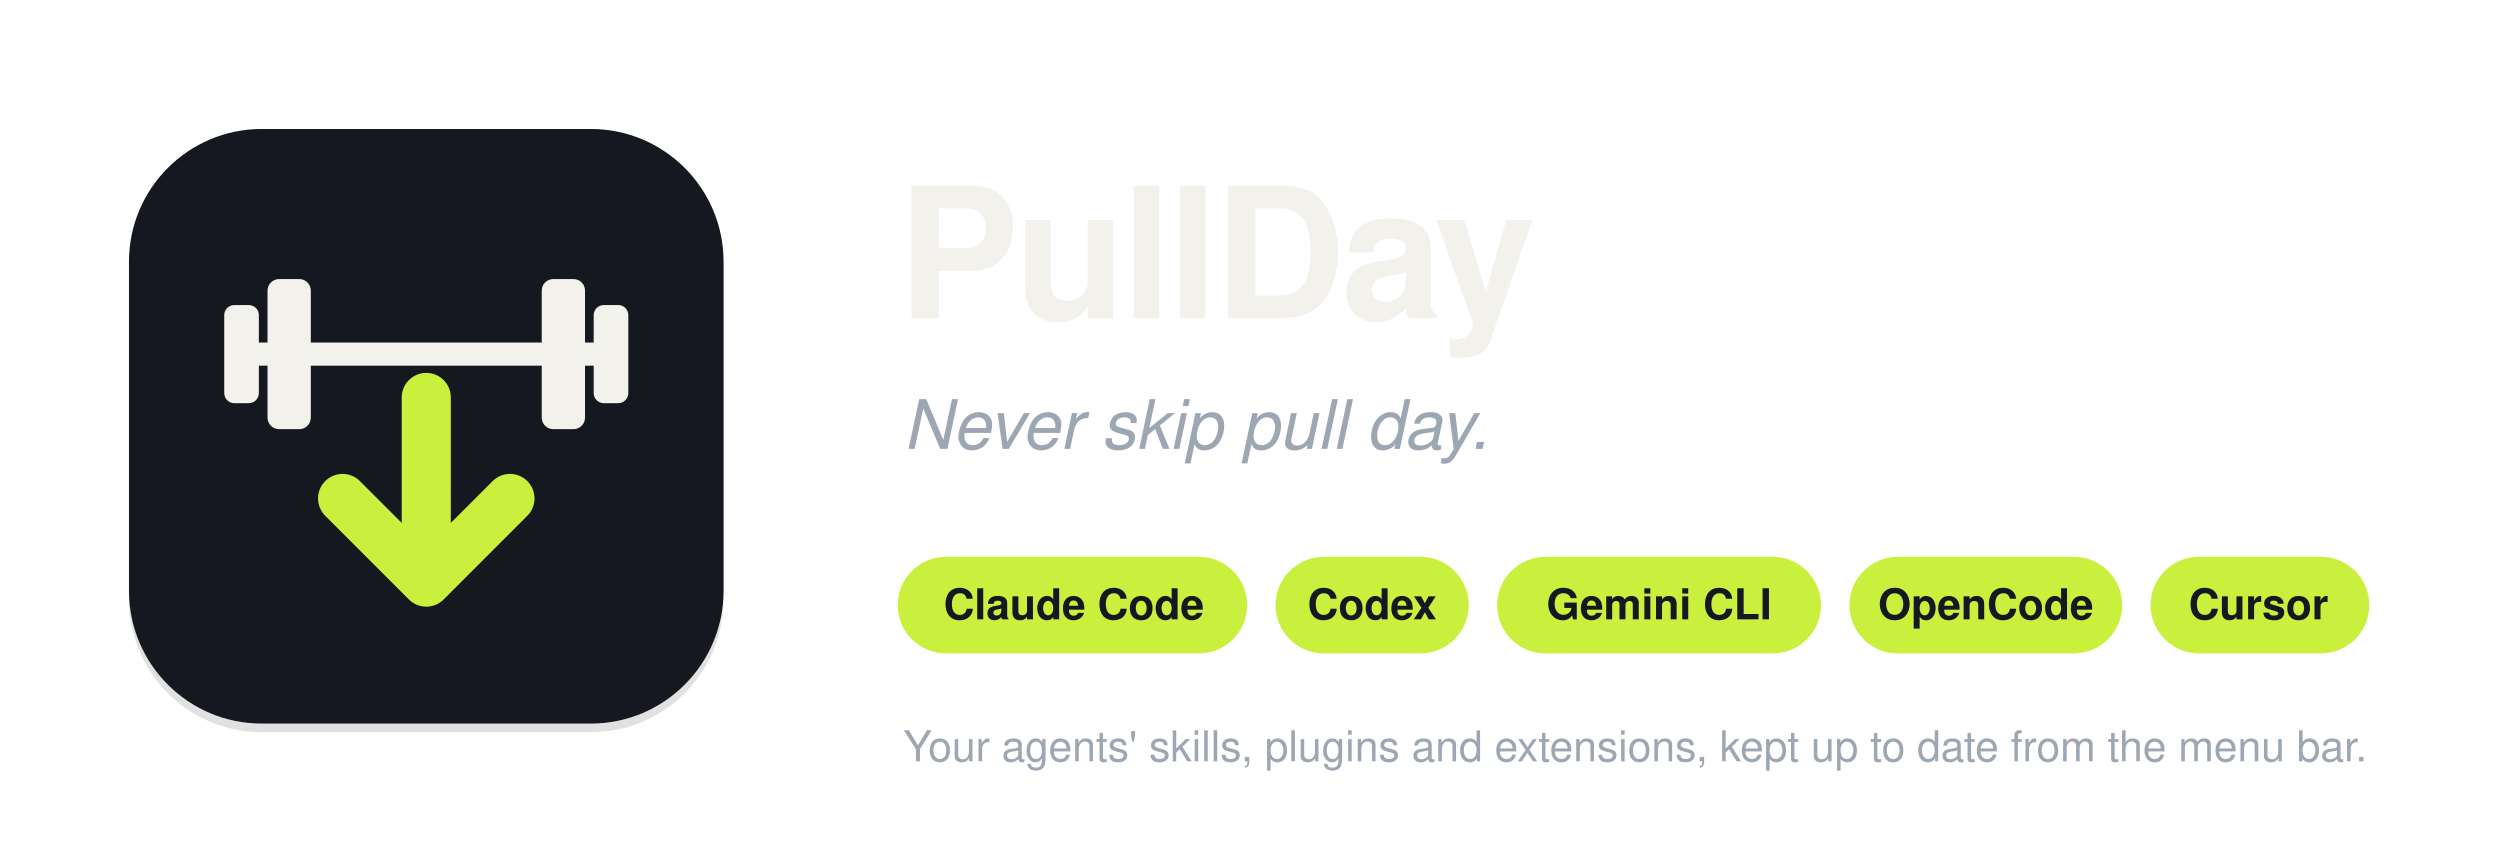
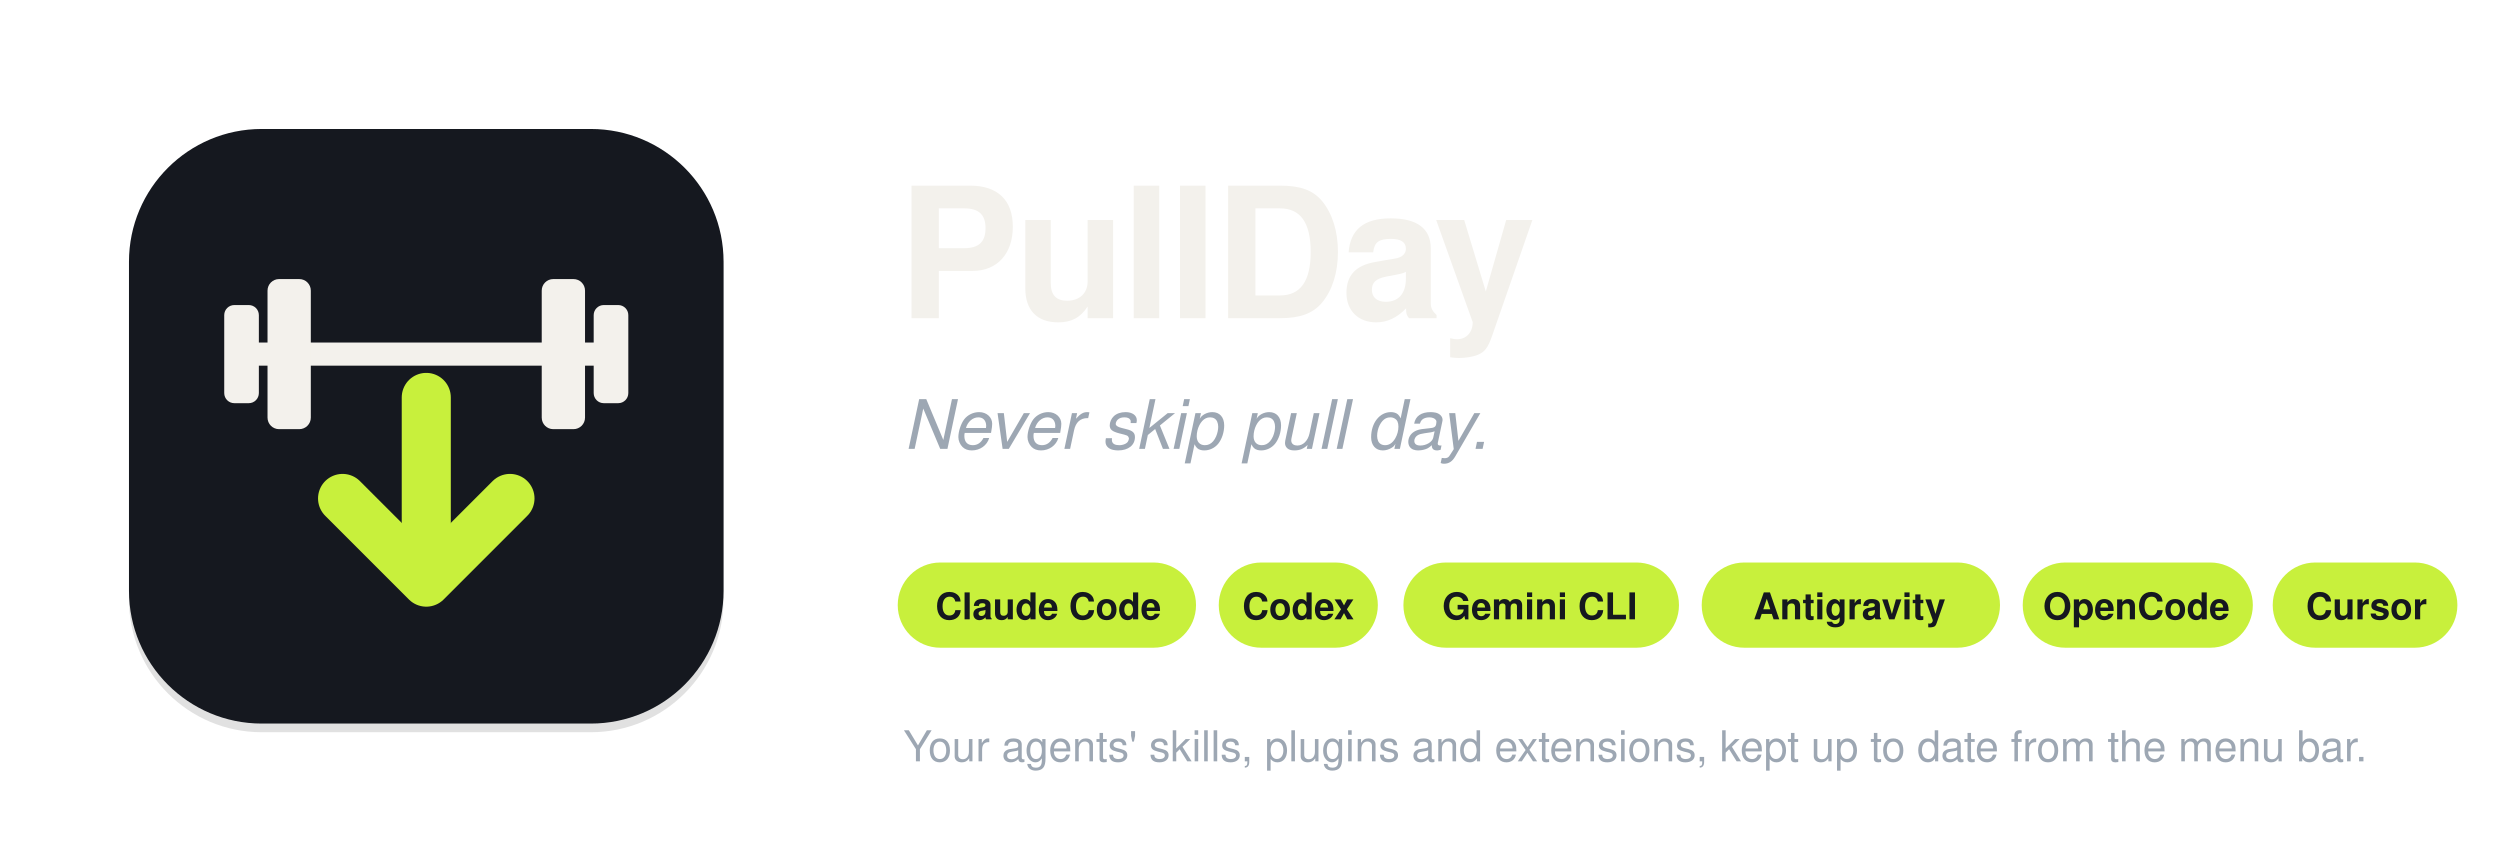
- <svg xmlns="http://www.w3.org/2000/svg" width="880" height="300" viewBox="0 0 880 300" role="img" aria-label="PullDay: never skip pull day. Keeps Claude Code, Codex, Gemini CLI, OpenCode and Cursor add-ons up to date.">
+ <svg xmlns="http://www.w3.org/2000/svg" width="880" height="300" viewBox="0 0 880 300" role="img" aria-label="PullDay: never skip pull day. Keeps Claude Code, Codex, Gemini CLI, Antigravity, OpenCode and Cursor add-ons up to date.">
  <g font-family="-apple-system, BlinkMacSystemFont, 'Segoe UI', Helvetica, Arial, sans-serif">
    <g transform="translate(20,20) scale(0.508)">
      <rect x="50" y="56" width="412" height="412" rx="92" fill="#000000" fill-opacity="0.12" />
      <rect x="50" y="50" width="412" height="412" rx="92" fill="#15181F" />
      <line x1="132" y1="206" x2="380" y2="206" stroke="#F3F1EC" stroke-width="16" stroke-linecap="round" />
      <rect x="116" y="172" width="24" height="68" rx="7" fill="#F3F1EC" />
      <rect x="146" y="154" width="30" height="104" rx="8" fill="#F3F1EC" />
      <rect x="336" y="154" width="30" height="104" rx="8" fill="#F3F1EC" />
      <rect x="372" y="172" width="24" height="68" rx="7" fill="#F3F1EC" />
      <line x1="256" y1="236" x2="256" y2="358" stroke="#C8F03C" stroke-width="34" stroke-linecap="round" />
      <polyline points="198,306 256,364 314,306" fill="none" stroke="#C8F03C" stroke-width="34" stroke-linecap="round" stroke-linejoin="round" />
    </g>
    <text x="316" y="112" font-size="64" font-weight="800" letter-spacing="-1.5" fill="#F3F1EC">PullDay</text>
    <text x="318" y="158" font-size="24" font-style="italic" fill="#9DA7B3">Never skip pull day.</text>
-     <rect x="316" y="196" width="123" height="34" rx="17" fill="#C8F03C" />
-     <text x="378" y="218" text-anchor="middle" font-size="15" font-weight="600" fill="#15181F">Claude Code</text>
-     <rect x="449" y="196" width="68" height="34" rx="17" fill="#C8F03C" />
-     <text x="483" y="218" text-anchor="middle" font-size="15" font-weight="600" fill="#15181F">Codex</text>
-     <rect x="527" y="196" width="114" height="34" rx="17" fill="#C8F03C" />
-     <text x="584" y="218" text-anchor="middle" font-size="15" font-weight="600" fill="#15181F">Gemini CLI</text>
-     <rect x="651" y="196" width="96" height="34" rx="17" fill="#C8F03C" />
-     <text x="699" y="218" text-anchor="middle" font-size="15" font-weight="600" fill="#15181F">OpenCode</text>
-     <rect x="757" y="196" width="77" height="34" rx="17" fill="#C8F03C" />
-     <text x="795" y="218" text-anchor="middle" font-size="15" font-weight="600" fill="#15181F">Cursor</text>
+     <rect x="316" y="198" width="105" height="30" rx="15" fill="#C8F03C" />
+     <text x="369" y="218" text-anchor="middle" font-size="13" font-weight="600" fill="#15181F">Claude Code</text>
+     <rect x="429" y="198" width="56" height="30" rx="15" fill="#C8F03C" />
+     <text x="457" y="218" text-anchor="middle" font-size="13" font-weight="600" fill="#15181F">Codex</text>
+     <rect x="494" y="198" width="97" height="30" rx="15" fill="#C8F03C" />
+     <text x="542" y="218" text-anchor="middle" font-size="13" font-weight="600" fill="#15181F">Gemini CLI</text>
+     <rect x="599" y="198" width="105" height="30" rx="15" fill="#C8F03C" />
+     <text x="651" y="218" text-anchor="middle" font-size="13" font-weight="600" fill="#15181F">Antigravity</text>
+     <rect x="712" y="198" width="81" height="30" rx="15" fill="#C8F03C" />
+     <text x="752" y="218" text-anchor="middle" font-size="13" font-weight="600" fill="#15181F">OpenCode</text>
+     <rect x="800" y="198" width="65" height="30" rx="15" fill="#C8F03C" />
+     <text x="833" y="218" text-anchor="middle" font-size="13" font-weight="600" fill="#15181F">Cursor</text>
    <text x="318" y="268" font-size="15" fill="#9DA7B3">Your agents' skills, plugins and extensions, kept up to date from the menu bar.</text>
  </g>
</svg>
